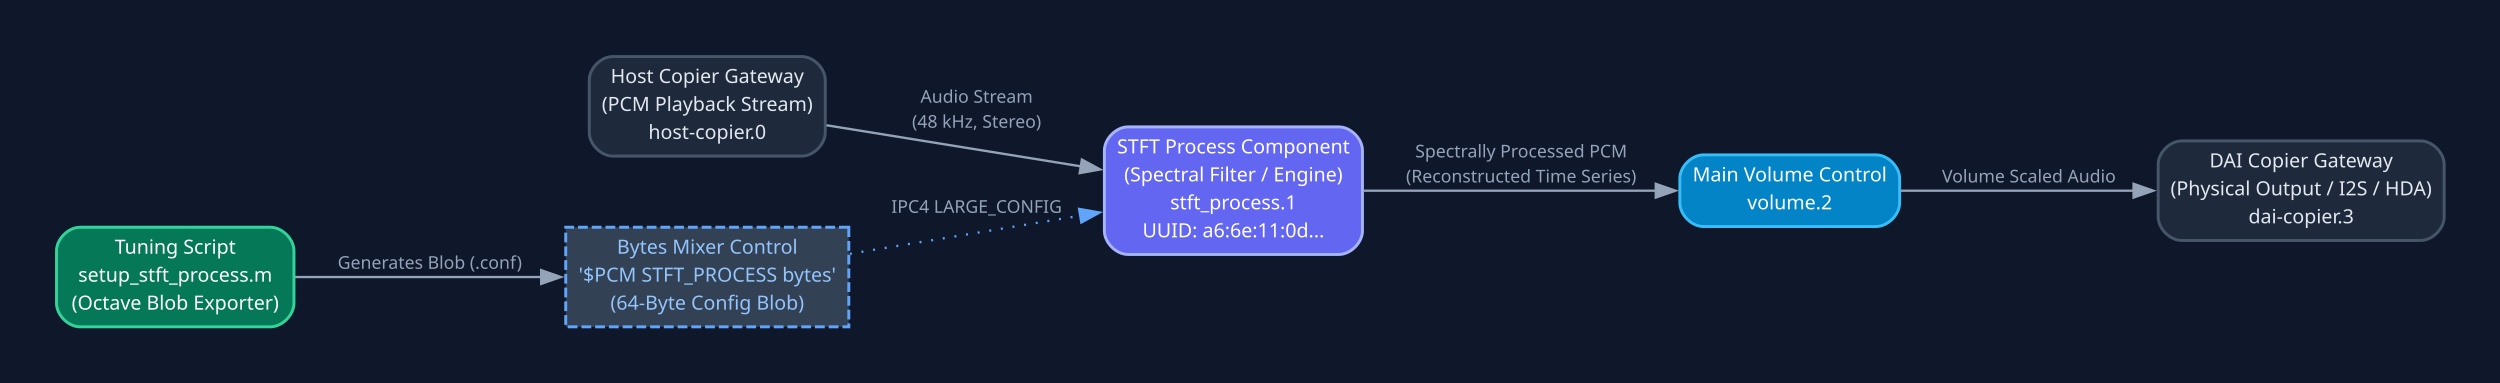
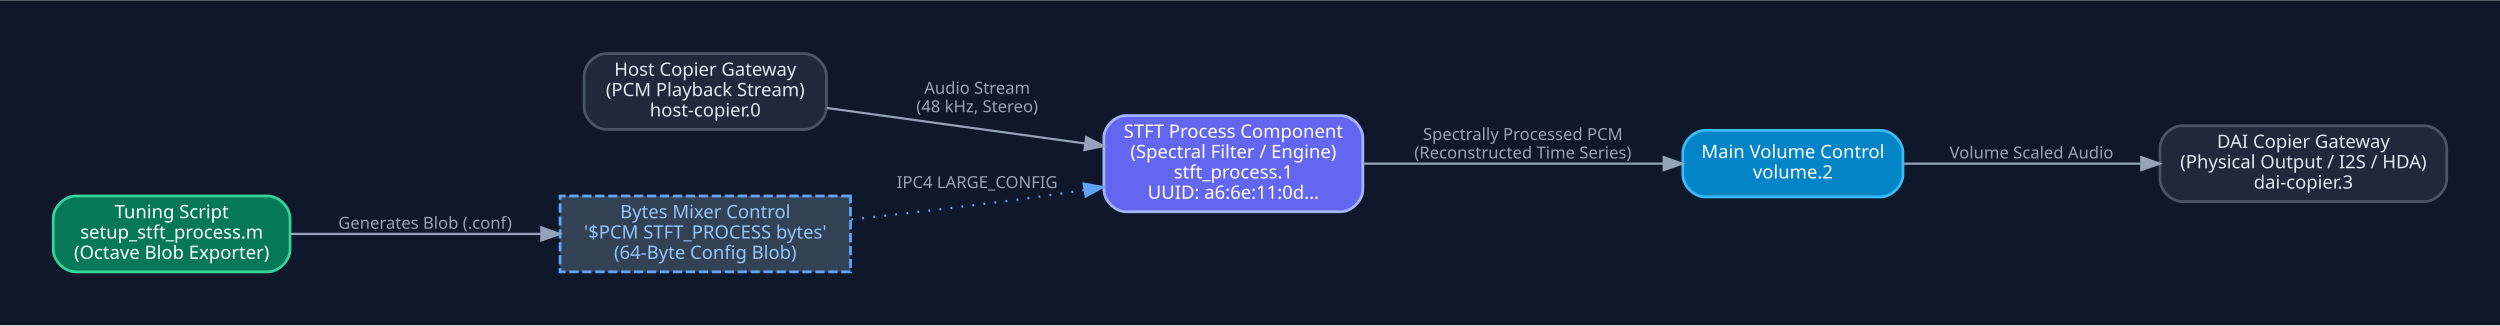
- <svg xmlns="http://www.w3.org/2000/svg" width="1274pt" height="195pt" viewBox="0.00 0.00 1274.00 195.00">
-   <g id="graph0" class="graph" transform="scale(1 1) rotate(0) translate(28.8 166.55)">
-     <polygon fill="#0f172a" stroke="none" points="-28.8,28.8 -28.8,-166.55 1245.55,-166.55 1245.55,28.8 -28.8,28.8" />
+ <svg xmlns="http://www.w3.org/2000/svg" width="1352pt" height="176pt" viewBox="0.00 0.00 1351.60 175.60">
+   <g id="graph0" class="graph" transform="scale(1 1) rotate(0) translate(28.8 146.8)">
+     <polygon fill="#0f172a" stroke="transparent" points="-28.8,28.8 -28.8,-146.8 1322.8,-146.8 1322.8,28.8 -28.8,28.8" />
    <g id="node1" class="node">
-       <path fill="#1e293b" stroke="#475569" stroke-width="1.5" d="M379.75,-137.75C379.75,-137.75 283.5,-137.75 283.5,-137.75 277.5,-137.75 271.5,-131.75 271.5,-125.75 271.5,-125.75 271.5,-99 271.5,-99 271.5,-93 277.5,-87 283.5,-87 283.5,-87 379.75,-87 379.75,-87 385.75,-87 391.75,-93 391.75,-99 391.75,-99 391.75,-125.75 391.75,-125.75 391.75,-131.75 385.75,-137.75 379.75,-137.75" />
-       <text xml:space="preserve" text-anchor="middle" x="331.62" y="-124.25" font-family="verdana" font-size="10.00" fill="#e2e8f0">Host Copier Gateway</text>
-       <text xml:space="preserve" text-anchor="middle" x="331.62" y="-110" font-family="verdana" font-size="10.00" fill="#e2e8f0">(PCM Playback Stream)</text>
-       <text xml:space="preserve" text-anchor="middle" x="331.62" y="-95.75" font-family="verdana" font-size="10.00" fill="#e2e8f0">host-copier.0</text>
+       <path fill="#1e293b" stroke="#475569" stroke-width="1.5" d="M406,-118C406,-118 299,-118 299,-118 293,-118 287,-112 287,-106 287,-106 287,-89 287,-89 287,-83 293,-77 299,-77 299,-77 406,-77 406,-77 412,-77 418,-83 418,-89 418,-89 418,-106 418,-106 418,-112 412,-118 406,-118" />
+       <text text-anchor="middle" x="352.5" y="-106" font-family="verdana" font-size="10.00" fill="#e2e8f0">Host Copier Gateway</text>
+       <text text-anchor="middle" x="352.5" y="-95" font-family="verdana" font-size="10.00" fill="#e2e8f0">(PCM Playback Stream)</text>
+       <text text-anchor="middle" x="352.5" y="-84" font-family="verdana" font-size="10.00" fill="#e2e8f0">host-copier.0</text>
    </g>
    <g id="node2" class="node">
-       <path fill="#6366f1" stroke="#a5b4fc" stroke-width="1.5" d="M653.5,-101.88C653.5,-101.88 546,-101.88 546,-101.88 540,-101.88 534,-95.88 534,-89.88 534,-89.88 534,-48.88 534,-48.88 534,-42.88 540,-36.88 546,-36.88 546,-36.88 653.5,-36.88 653.5,-36.88 659.5,-36.88 665.5,-42.88 665.5,-48.88 665.5,-48.88 665.5,-89.88 665.5,-89.88 665.5,-95.88 659.5,-101.88 653.5,-101.88" />
-       <text xml:space="preserve" text-anchor="middle" x="599.75" y="-88.38" font-family="verdana" font-size="10.00" fill="#ffffff">STFT Process Component</text>
-       <text xml:space="preserve" text-anchor="middle" x="599.75" y="-74.12" font-family="verdana" font-size="10.00" fill="#ffffff">(Spectral Filter / Engine)</text>
-       <text xml:space="preserve" text-anchor="middle" x="599.75" y="-59.88" font-family="verdana" font-size="10.00" fill="#ffffff">stft_process.1</text>
-       <text xml:space="preserve" text-anchor="middle" x="599.75" y="-45.62" font-family="verdana" font-size="10.00" fill="#ffffff">UUID: a6:6e:11:0d...</text>
+       <path fill="#6366f1" stroke="#a5b4fc" stroke-width="1.5" d="M696,-84.5C696,-84.5 580,-84.5 580,-84.5 574,-84.5 568,-78.5 568,-72.5 568,-72.5 568,-44.5 568,-44.5 568,-38.5 574,-32.5 580,-32.5 580,-32.5 696,-32.5 696,-32.5 702,-32.5 708,-38.5 708,-44.5 708,-44.5 708,-72.5 708,-72.5 708,-78.5 702,-84.5 696,-84.5" />
+       <text text-anchor="middle" x="638" y="-72.5" font-family="verdana" font-size="10.00" fill="#ffffff">STFT Process Component</text>
+       <text text-anchor="middle" x="638" y="-61.5" font-family="verdana" font-size="10.00" fill="#ffffff">(Spectral Filter / Engine)</text>
+       <text text-anchor="middle" x="638" y="-50.5" font-family="verdana" font-size="10.00" fill="#ffffff">stft_process.1</text>
+       <text text-anchor="middle" x="638" y="-39.5" font-family="verdana" font-size="10.00" fill="#ffffff">UUID: a6:6e:11:0d...</text>
    </g>
    <g id="edge1" class="edge">
-       <path fill="none" stroke="#94a3b8" stroke-width="1.2" d="M392.35,-102.72C430.65,-96.54 480.74,-88.44 521.98,-81.78" />
-       <polygon fill="#94a3b8" stroke="#94a3b8" stroke-width="1.2" points="522.53,-85.24 531.84,-80.19 521.41,-78.33 522.53,-85.24" />
-       <text xml:space="preserve" text-anchor="middle" x="468.88" y="-114.19" font-family="verdana" font-size="9.00" fill="#94a3b8">Audio Stream</text>
-       <text xml:space="preserve" text-anchor="middle" x="468.88" y="-101.44" font-family="verdana" font-size="9.00" fill="#94a3b8">(48 kHz, Stereo)</text>
+       <path fill="none" stroke="#94a3b8" stroke-width="1.2" d="M418.19,-88.6C459.65,-82.9 513.76,-75.45 557.79,-69.4" />
+       <polygon fill="#94a3b8" stroke="#94a3b8" stroke-width="1.2" points="558.46,-72.84 567.89,-68.01 557.51,-65.9 558.46,-72.84" />
+       <text text-anchor="middle" x="499.5" y="-96.3" font-family="verdana" font-size="9.00" fill="#94a3b8">Audio Stream</text>
+       <text text-anchor="middle" x="499.5" y="-86.3" font-family="verdana" font-size="9.00" fill="#94a3b8">(48 kHz, Stereo)</text>
    </g>
    <g id="node3" class="node">
-       <path fill="#0284c7" stroke="#38bdf8" stroke-width="1.5" d="M927.25,-87.62C927.25,-87.62 839.25,-87.62 839.25,-87.62 833.25,-87.62 827.25,-81.62 827.25,-75.62 827.25,-75.62 827.25,-63.12 827.25,-63.12 827.25,-57.12 833.25,-51.12 839.25,-51.12 839.25,-51.12 927.25,-51.12 927.25,-51.12 933.25,-51.12 939.25,-57.12 939.25,-63.12 939.25,-63.12 939.25,-75.62 939.25,-75.62 939.25,-81.62 933.25,-87.62 927.25,-87.62" />
-       <text xml:space="preserve" text-anchor="middle" x="883.25" y="-74.12" font-family="verdana" font-size="10.00" fill="#ffffff">Main Volume Control</text>
-       <text xml:space="preserve" text-anchor="middle" x="883.25" y="-59.88" font-family="verdana" font-size="10.00" fill="#ffffff">volume.2</text>
+       <path fill="#0284c7" stroke="#38bdf8" stroke-width="1.5" d="M988,-76.5C988,-76.5 893,-76.5 893,-76.5 887,-76.5 881,-70.5 881,-64.5 881,-64.5 881,-52.5 881,-52.5 881,-46.5 887,-40.5 893,-40.5 893,-40.5 988,-40.5 988,-40.5 994,-40.5 1000,-46.5 1000,-52.5 1000,-52.5 1000,-64.5 1000,-64.5 1000,-70.5 994,-76.5 988,-76.5" />
+       <text text-anchor="middle" x="940.5" y="-61.5" font-family="verdana" font-size="10.00" fill="#ffffff">Main Volume Control</text>
+       <text text-anchor="middle" x="940.5" y="-50.5" font-family="verdana" font-size="10.00" fill="#ffffff">volume.2</text>
    </g>
    <g id="edge2" class="edge">
-       <path fill="none" stroke="#94a3b8" stroke-width="1.2" d="M666.04,-69.38C710.77,-69.38 769.93,-69.38 815.06,-69.38" />
-       <polygon fill="#94a3b8" stroke="#94a3b8" stroke-width="1.2" points="814.99,-72.88 824.99,-69.38 814.99,-65.88 814.99,-72.88" />
-       <text xml:space="preserve" text-anchor="middle" x="746.38" y="-86.33" font-family="verdana" font-size="9.00" fill="#94a3b8">Spectrally Processed PCM</text>
-       <text xml:space="preserve" text-anchor="middle" x="746.38" y="-73.58" font-family="verdana" font-size="9.00" fill="#94a3b8">(Reconstructed Time Series)</text>
+       <path fill="none" stroke="#94a3b8" stroke-width="1.2" d="M708.32,-58.5C757.03,-58.5 821.91,-58.5 870.54,-58.5" />
+       <polygon fill="#94a3b8" stroke="#94a3b8" stroke-width="1.2" points="870.66,-62 880.66,-58.5 870.66,-55 870.66,-62" />
+       <text text-anchor="middle" x="794.5" y="-71.3" font-family="verdana" font-size="9.00" fill="#94a3b8">Spectrally Processed PCM</text>
+       <text text-anchor="middle" x="794.5" y="-61.3" font-family="verdana" font-size="9.00" fill="#94a3b8">(Reconstructed Time Series)</text>
    </g>
    <g id="node4" class="node">
-       <path fill="#1e293b" stroke="#475569" stroke-width="1.5" d="M1204.75,-94.75C1204.75,-94.75 1083,-94.75 1083,-94.75 1077,-94.75 1071,-88.75 1071,-82.75 1071,-82.75 1071,-56 1071,-56 1071,-50 1077,-44 1083,-44 1083,-44 1204.75,-44 1204.75,-44 1210.75,-44 1216.75,-50 1216.75,-56 1216.75,-56 1216.75,-82.75 1216.75,-82.75 1216.75,-88.75 1210.75,-94.75 1204.75,-94.75" />
-       <text xml:space="preserve" text-anchor="middle" x="1143.88" y="-81.25" font-family="verdana" font-size="10.00" fill="#e2e8f0">DAI Copier Gateway</text>
-       <text xml:space="preserve" text-anchor="middle" x="1143.88" y="-67" font-family="verdana" font-size="10.00" fill="#e2e8f0">(Physical Output / I2S / HDA)</text>
-       <text xml:space="preserve" text-anchor="middle" x="1143.88" y="-52.75" font-family="verdana" font-size="10.00" fill="#e2e8f0">dai-copier.3</text>
+       <path fill="#1e293b" stroke="#475569" stroke-width="1.5" d="M1282,-79C1282,-79 1151,-79 1151,-79 1145,-79 1139,-73 1139,-67 1139,-67 1139,-50 1139,-50 1139,-44 1145,-38 1151,-38 1151,-38 1282,-38 1282,-38 1288,-38 1294,-44 1294,-50 1294,-50 1294,-67 1294,-67 1294,-73 1288,-79 1282,-79" />
+       <text text-anchor="middle" x="1216.5" y="-67" font-family="verdana" font-size="10.00" fill="#e2e8f0">DAI Copier Gateway</text>
+       <text text-anchor="middle" x="1216.5" y="-56" font-family="verdana" font-size="10.00" fill="#e2e8f0">(Physical Output / I2S / HDA)</text>
+       <text text-anchor="middle" x="1216.5" y="-45" font-family="verdana" font-size="10.00" fill="#e2e8f0">dai-copier.3</text>
    </g>
    <g id="edge3" class="edge">
-       <path fill="none" stroke="#94a3b8" stroke-width="1.2" d="M939.73,-69.38C974.37,-69.38 1019.65,-69.38 1058.66,-69.38" />
-       <polygon fill="#94a3b8" stroke="#94a3b8" stroke-width="1.2" points="1058.47,-72.88 1068.47,-69.38 1058.47,-65.88 1058.47,-72.88" />
-       <text xml:space="preserve" text-anchor="middle" x="1005.12" y="-73.58" font-family="verdana" font-size="9.00" fill="#94a3b8">Volume Scaled Audio</text>
+       <path fill="none" stroke="#94a3b8" stroke-width="1.2" d="M1000.28,-58.5C1037.69,-58.5 1086.79,-58.5 1128.65,-58.5" />
+       <polygon fill="#94a3b8" stroke="#94a3b8" stroke-width="1.2" points="1128.85,-62 1138.85,-58.5 1128.85,-55 1128.85,-62" />
+       <text text-anchor="middle" x="1069.5" y="-61.3" font-family="verdana" font-size="9.00" fill="#94a3b8">Volume Scaled Audio</text>
    </g>
    <g id="node5" class="node">
-       <polygon fill="#334155" stroke="#60a5fa" stroke-width="1.5" stroke-dasharray="5,2" points="403.75,-50.75 259.5,-50.75 259.5,0 403.75,0 403.75,-50.75" />
-       <text xml:space="preserve" text-anchor="middle" x="331.62" y="-37.25" font-family="verdana" font-size="10.00" fill="#93c5fd">Bytes Mixer Control</text>
-       <text xml:space="preserve" text-anchor="middle" x="331.62" y="-23" font-family="verdana" font-size="10.00" fill="#93c5fd">'$PCM STFT_PROCESS bytes'</text>
-       <text xml:space="preserve" text-anchor="middle" x="331.62" y="-8.75" font-family="verdana" font-size="10.00" fill="#93c5fd">(64-Byte Config Blob)</text>
+       <polygon fill="#334155" stroke="#60a5fa" stroke-width="1.5" stroke-dasharray="5,2" points="431,-41 274,-41 274,0 431,0 431,-41" />
+       <text text-anchor="middle" x="352.5" y="-29" font-family="verdana" font-size="10.00" fill="#93c5fd">Bytes Mixer Control</text>
+       <text text-anchor="middle" x="352.5" y="-18" font-family="verdana" font-size="10.00" fill="#93c5fd">'$PCM STFT_PROCESS bytes'</text>
+       <text text-anchor="middle" x="352.5" y="-7" font-family="verdana" font-size="10.00" fill="#93c5fd">(64-Byte Config Blob)</text>
    </g>
    <g id="edge5" class="edge">
-       <path fill="none" stroke="#60a5fa" stroke-width="1.2" stroke-dasharray="1,5" d="M404.29,-37.22C440.71,-43.24 484.98,-50.56 522.07,-56.7" />
-       <polygon fill="#60a5fa" stroke="#60a5fa" stroke-width="1.2" points="521.11,-60.09 531.55,-58.26 522.25,-53.18 521.11,-60.09" />
-       <text xml:space="preserve" text-anchor="middle" x="468.88" y="-58.09" font-family="verdana" font-size="9.00" fill="#94a3b8">IPC4 LARGE_CONFIG</text>
+       <path fill="none" stroke="#60a5fa" stroke-width="1.2" stroke-dasharray="1,5" d="M431.38,-28.32C466.47,-32.12 508.38,-37.05 546,-42.5 549.71,-43.04 553.5,-43.61 557.33,-44.21" />
+       <polygon fill="#60a5fa" stroke="#60a5fa" stroke-width="1.2" points="557.08,-47.71 567.51,-45.84 558.19,-40.8 557.08,-47.71" />
+       <text text-anchor="middle" x="499.5" y="-45.3" font-family="verdana" font-size="9.00" fill="#94a3b8">IPC4 LARGE_CONFIG</text>
    </g>
    <g id="node6" class="node">
-       <path fill="#047857" stroke="#34d399" stroke-width="1.5" d="M109,-50.75C109,-50.75 12,-50.75 12,-50.75 6,-50.75 0,-44.75 0,-38.75 0,-38.75 0,-12 0,-12 0,-6 6,0 12,0 12,0 109,0 109,0 115,0 121,-6 121,-12 121,-12 121,-38.75 121,-38.75 121,-44.75 115,-50.75 109,-50.75" />
-       <text xml:space="preserve" text-anchor="middle" x="60.5" y="-37.25" font-family="verdana" font-size="10.00" fill="#ffffff">Tuning Script</text>
-       <text xml:space="preserve" text-anchor="middle" x="60.5" y="-23" font-family="verdana" font-size="10.00" fill="#ffffff">setup_stft_process.m</text>
-       <text xml:space="preserve" text-anchor="middle" x="60.5" y="-8.75" font-family="verdana" font-size="10.00" fill="#ffffff">(Octave Blob Exporter)</text>
+       <path fill="#047857" stroke="#34d399" stroke-width="1.5" d="M116,-41C116,-41 12,-41 12,-41 6,-41 0,-35 0,-29 0,-29 0,-12 0,-12 0,-6 6,0 12,0 12,0 116,0 116,0 122,0 128,-6 128,-12 128,-12 128,-29 128,-29 128,-35 122,-41 116,-41" />
+       <text text-anchor="middle" x="64" y="-29" font-family="verdana" font-size="10.00" fill="#ffffff">Tuning Script</text>
+       <text text-anchor="middle" x="64" y="-18" font-family="verdana" font-size="10.00" fill="#ffffff">setup_stft_process.m</text>
+       <text text-anchor="middle" x="64" y="-7" font-family="verdana" font-size="10.00" fill="#ffffff">(Octave Blob Exporter)</text>
    </g>
    <g id="edge4" class="edge">
-       <path fill="none" stroke="#94a3b8" stroke-width="1.2" d="M121.56,-25.38C158.5,-25.38 206.38,-25.38 247,-25.38" />
-       <polygon fill="#94a3b8" stroke="#94a3b8" stroke-width="1.2" points="246.98,-28.88 256.98,-25.38 246.98,-21.88 246.98,-28.88" />
-       <text xml:space="preserve" text-anchor="middle" x="190.25" y="-29.57" font-family="verdana" font-size="9.00" fill="#94a3b8">Generates Blob (.conf)</text>
+       <path fill="none" stroke="#94a3b8" stroke-width="1.2" d="M128.23,-20.5C168.05,-20.5 220.03,-20.5 263.81,-20.5" />
+       <polygon fill="#94a3b8" stroke="#94a3b8" stroke-width="1.2" points="263.88,-24 273.88,-20.5 263.88,-17 263.88,-24" />
+       <text text-anchor="middle" x="201" y="-23.3" font-family="verdana" font-size="9.00" fill="#94a3b8">Generates Blob (.conf)</text>
    </g>
  </g>
</svg>
